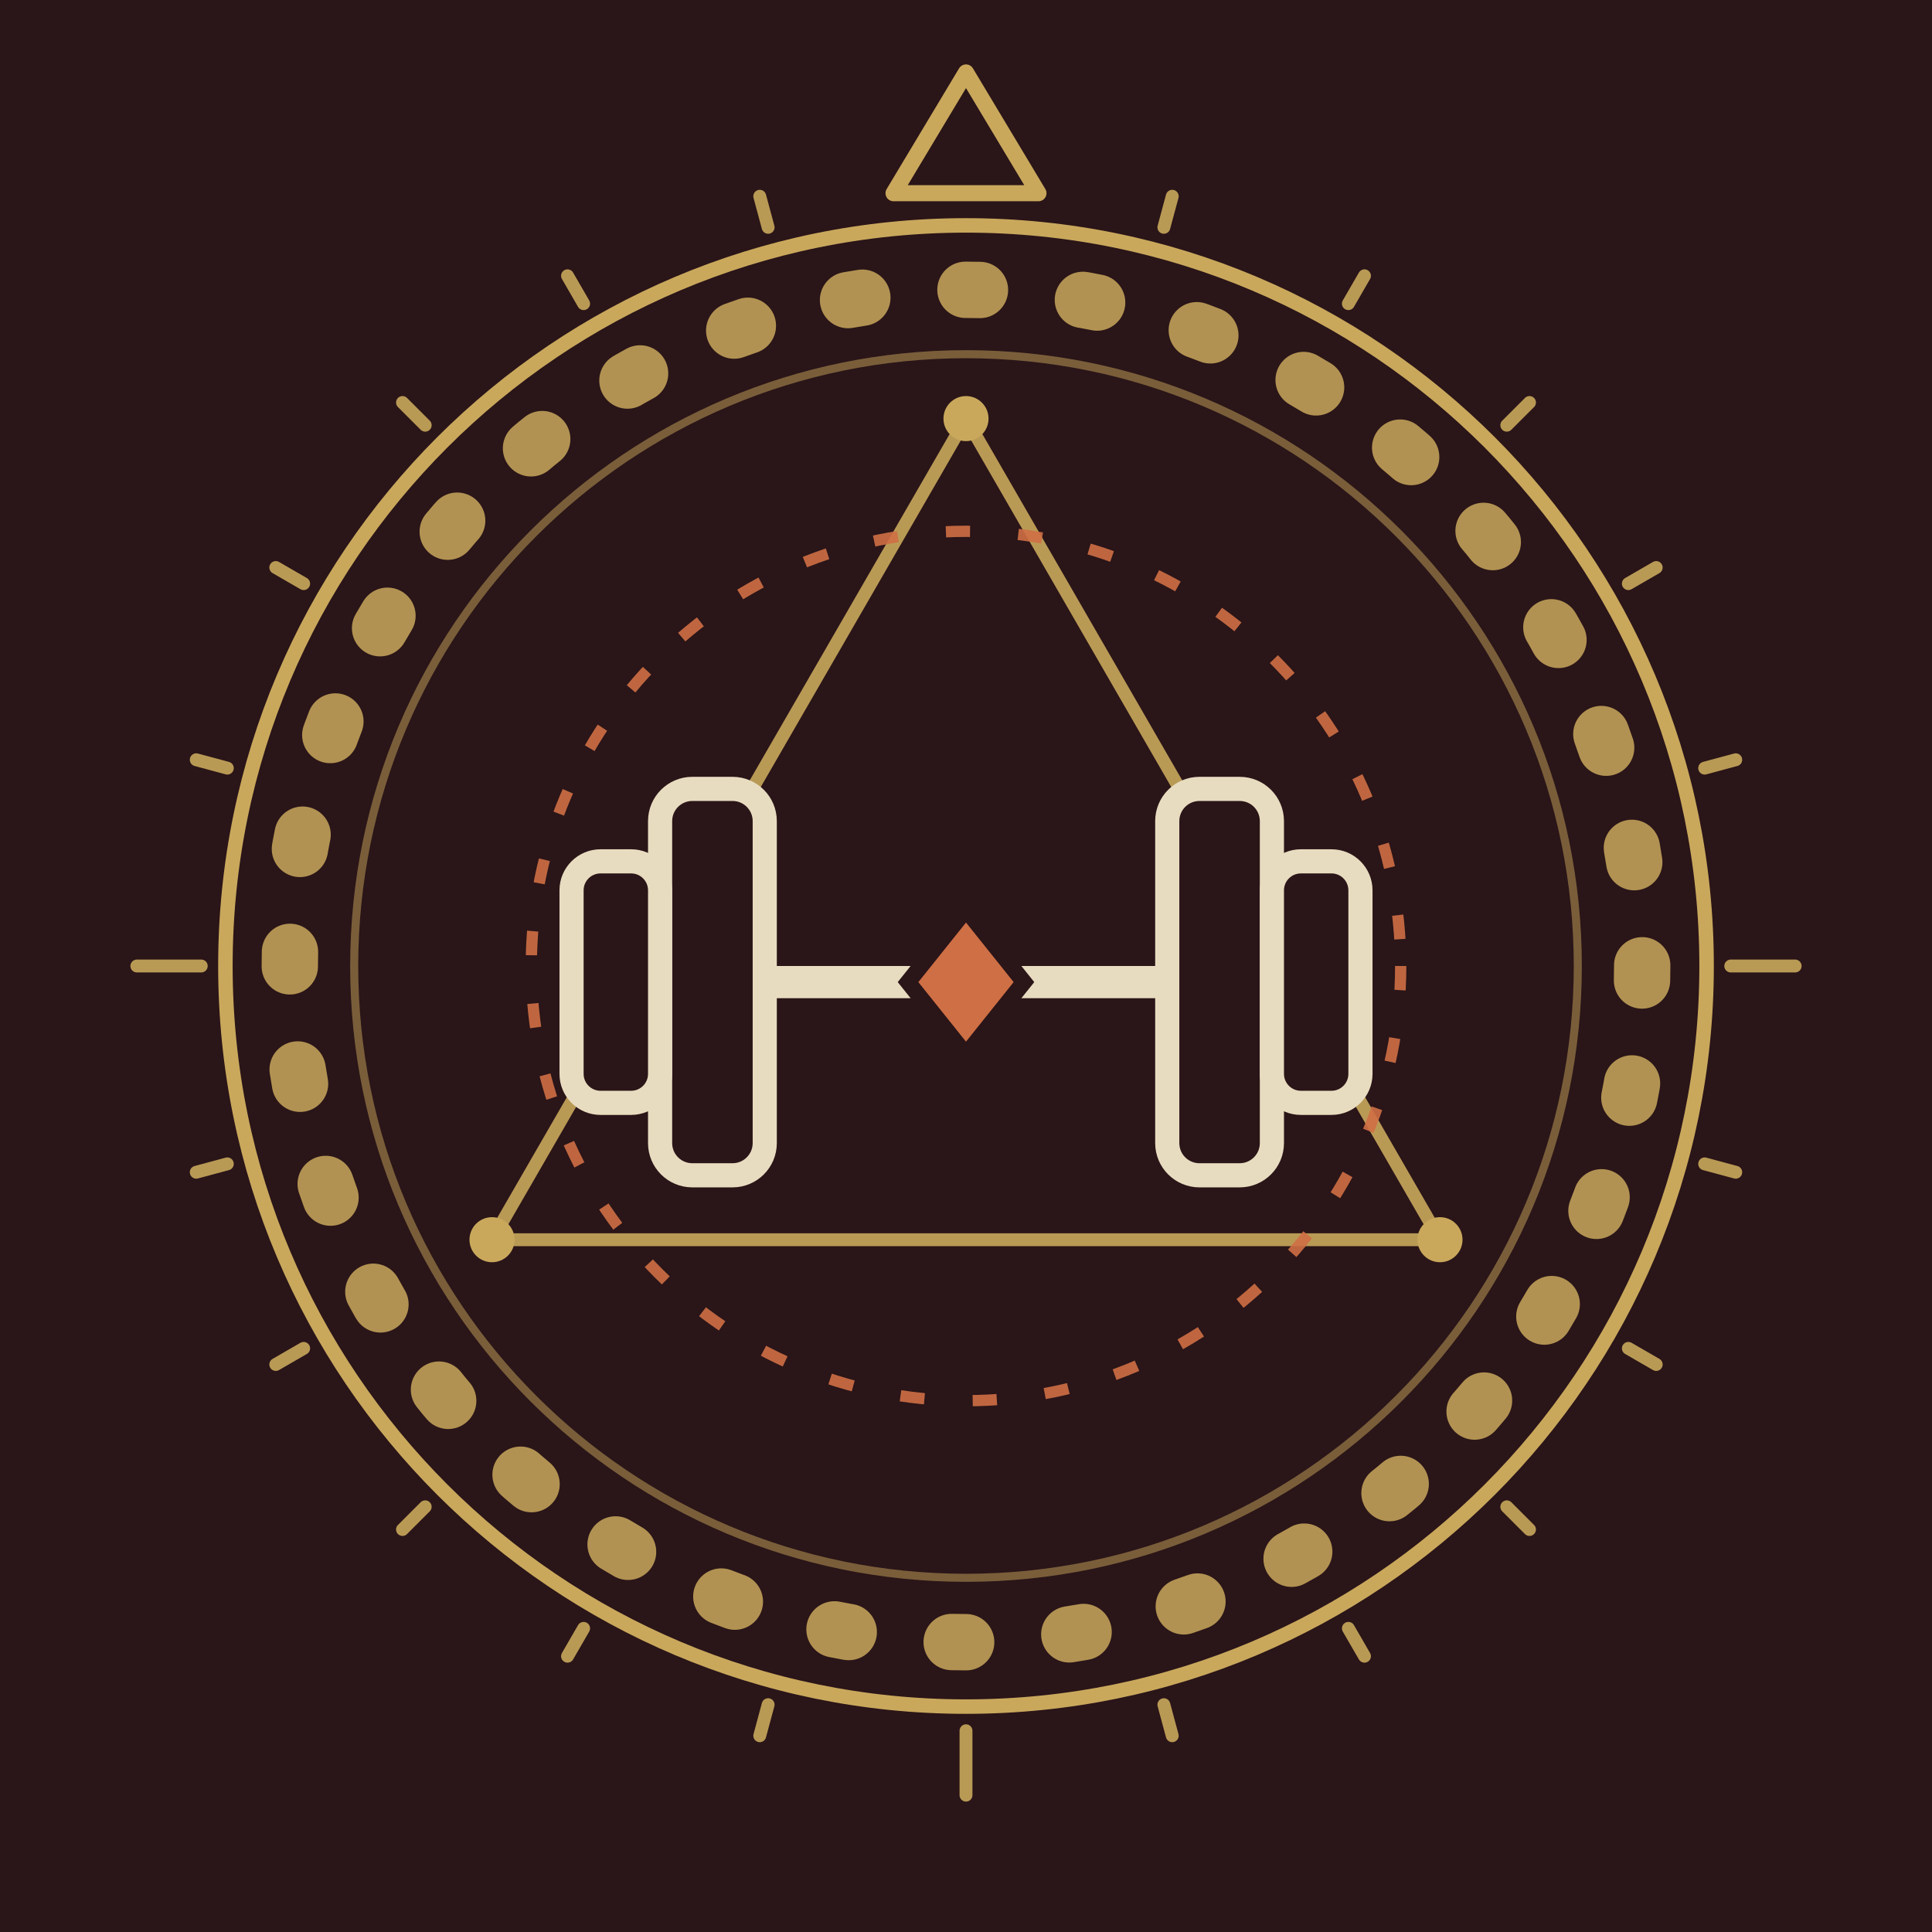
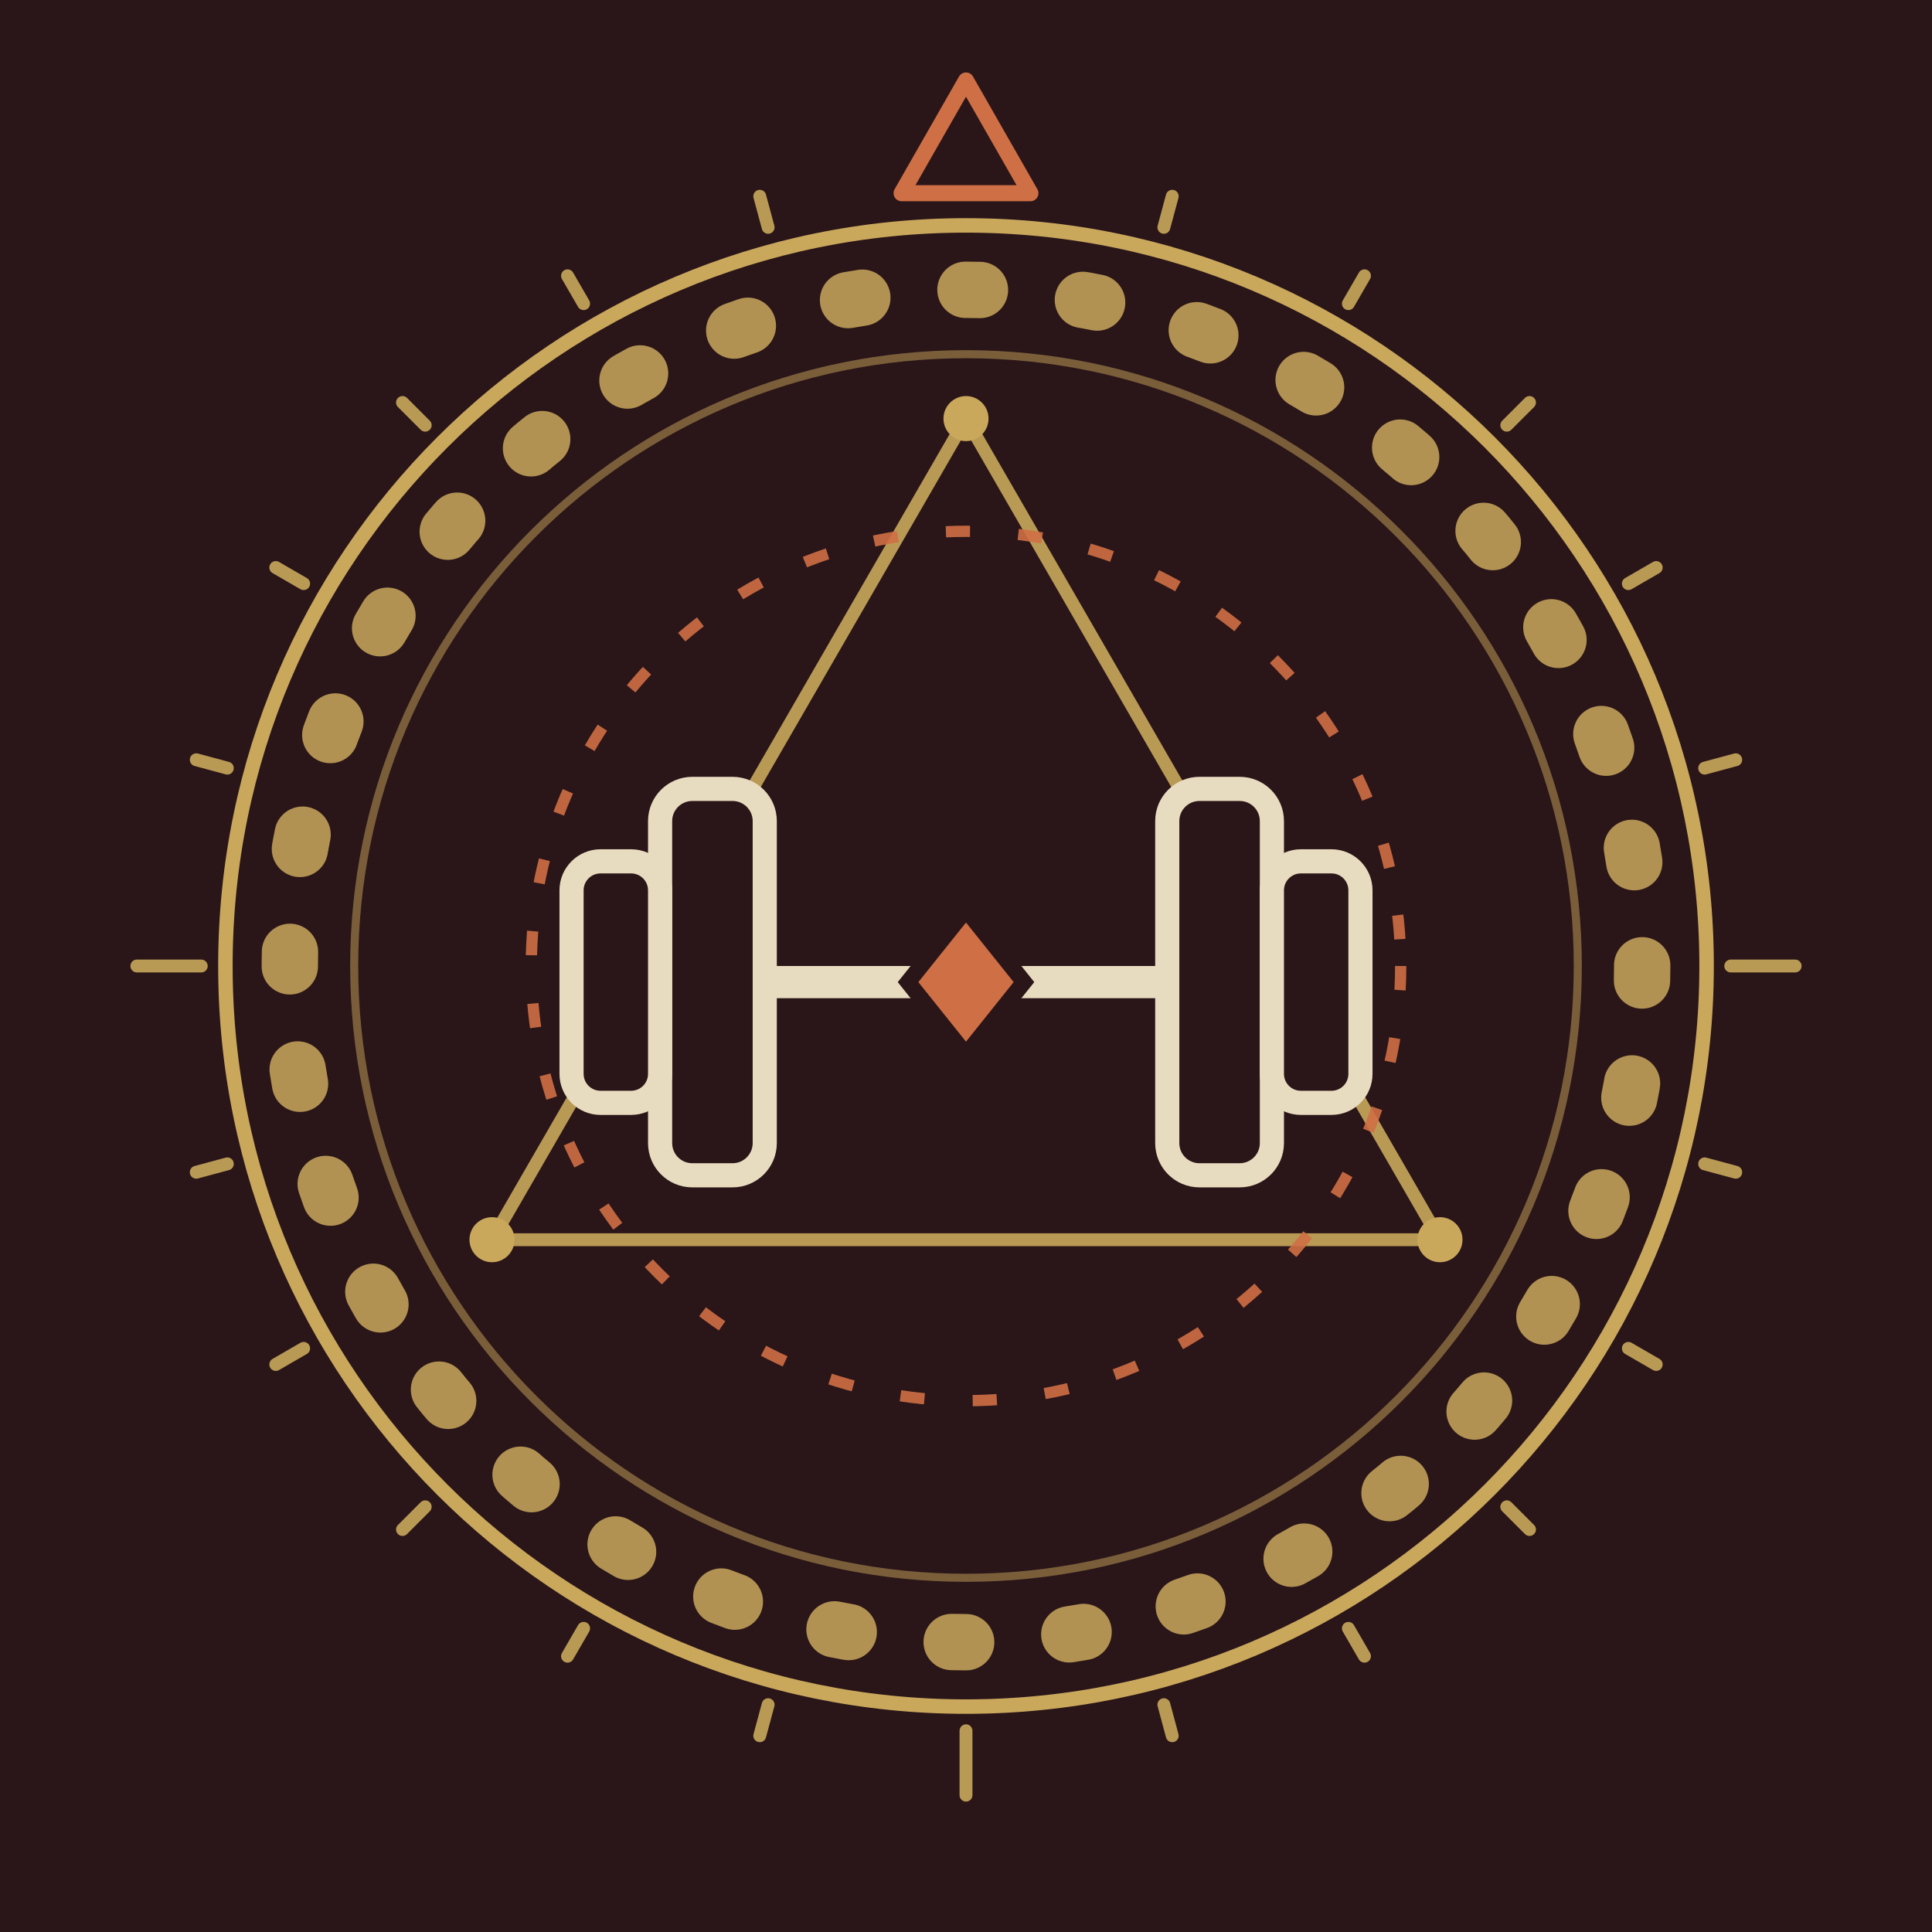
<svg xmlns="http://www.w3.org/2000/svg" width="1024" height="1024" viewBox="0 0 120 120">
  <rect x="0" y="0" width="120" height="120" fill="#2a1518" />
  <g fill="none" stroke="#c9a85c" stroke-linecap="round">
    <circle cx="60" cy="60" r="46" stroke-width=".9" />
    <circle cx="60" cy="60" r="42" stroke-width="3.5" stroke-dasharray=".9 6.43" opacity=".85" />
    <circle cx="60" cy="60" r="38" stroke-width=".5" opacity=".5" />
    <g stroke-width=".8" opacity=".9">
      <path d="M72.29 14.12 L72.81 12.19" />
      <path d="M83.75 18.86 L84.75 17.13" />
      <path d="M93.59 26.41 L95.00 25.00" />
      <path d="M101.14 36.25 L102.87 35.25" />
      <path d="M105.88 47.71 L107.81 47.19" />
      <path d="M107.50 60.00 L111.50 60.00" />
      <path d="M105.88 72.29 L107.81 72.81" />
      <path d="M101.14 83.75 L102.87 84.75" />
      <path d="M93.59 93.59 L95.00 95.00" />
      <path d="M83.75 101.14 L84.75 102.87" />
      <path d="M72.29 105.88 L72.81 107.81" />
      <path d="M60.00 107.50 L60.00 111.50" />
      <path d="M47.71 105.88 L47.19 107.81" />
      <path d="M36.25 101.14 L35.25 102.87" />
      <path d="M26.41 93.59 L25.00 95.00" />
      <path d="M18.86 83.75 L17.13 84.75" />
      <path d="M14.12 72.29 L12.19 72.81" />
      <path d="M12.50 60.00 L8.50 60.00" />
      <path d="M14.12 47.71 L12.19 47.19" />
      <path d="M18.86 36.25 L17.13 35.25" />
      <path d="M26.41 26.41 L25.00 25.00" />
      <path d="M36.25 18.86 L35.25 17.13" />
      <path d="M47.71 14.12 L47.19 12.19" />
    </g>
    <polygon points="60.00,26.00 89.44,77.00 30.56,77.00" stroke-width=".8" stroke-linejoin="round" opacity=".9" />
  </g>
-   <path d="M60 4.5 L64.5 12 H55.5 Z" fill="#2a1518" stroke="#c9a85c" stroke-width="1" stroke-linejoin="round" />
+   <g id="marker">
+     <path d="M60 5 L64 12 H56 Z" fill="none" stroke="#cf6f45" stroke-width="1" stroke-linejoin="round" />
+   </g>
  <circle cx="60" cy="60" r="27" fill="none" stroke="#cf6f45" stroke-width=".7" stroke-dasharray="1.5 3" opacity=".9" />
  <g fill="#c9a85c">
    <circle cx="60.00" cy="26.00" r="1.4" />
    <circle cx="89.44" cy="77.00" r="1.4" />
    <circle cx="30.56" cy="77.00" r="1.4" />
  </g>
  <g fill="none" stroke="#e8dcc0" stroke-width="1.5" stroke-linecap="round" stroke-linejoin="round">
    <path d="M47 61 H73" stroke-width="2" />
    <rect x="41" y="49" width="6.5" height="24" rx="2" fill="#2a1518" />
    <rect x="72.5" y="49" width="6.5" height="24" rx="2" fill="#2a1518" />
    <rect x="35.5" y="53.5" width="5.5" height="15" rx="1.8" fill="#2a1518" />
    <rect x="79" y="53.5" width="5.5" height="15" rx="1.8" fill="#2a1518" />
  </g>
  <path d="M60 56.5 L63.6 61 L60 65.5 L56.4 61 Z" fill="#cf6f45" stroke="#2a1518" stroke-width="1" />
</svg>
